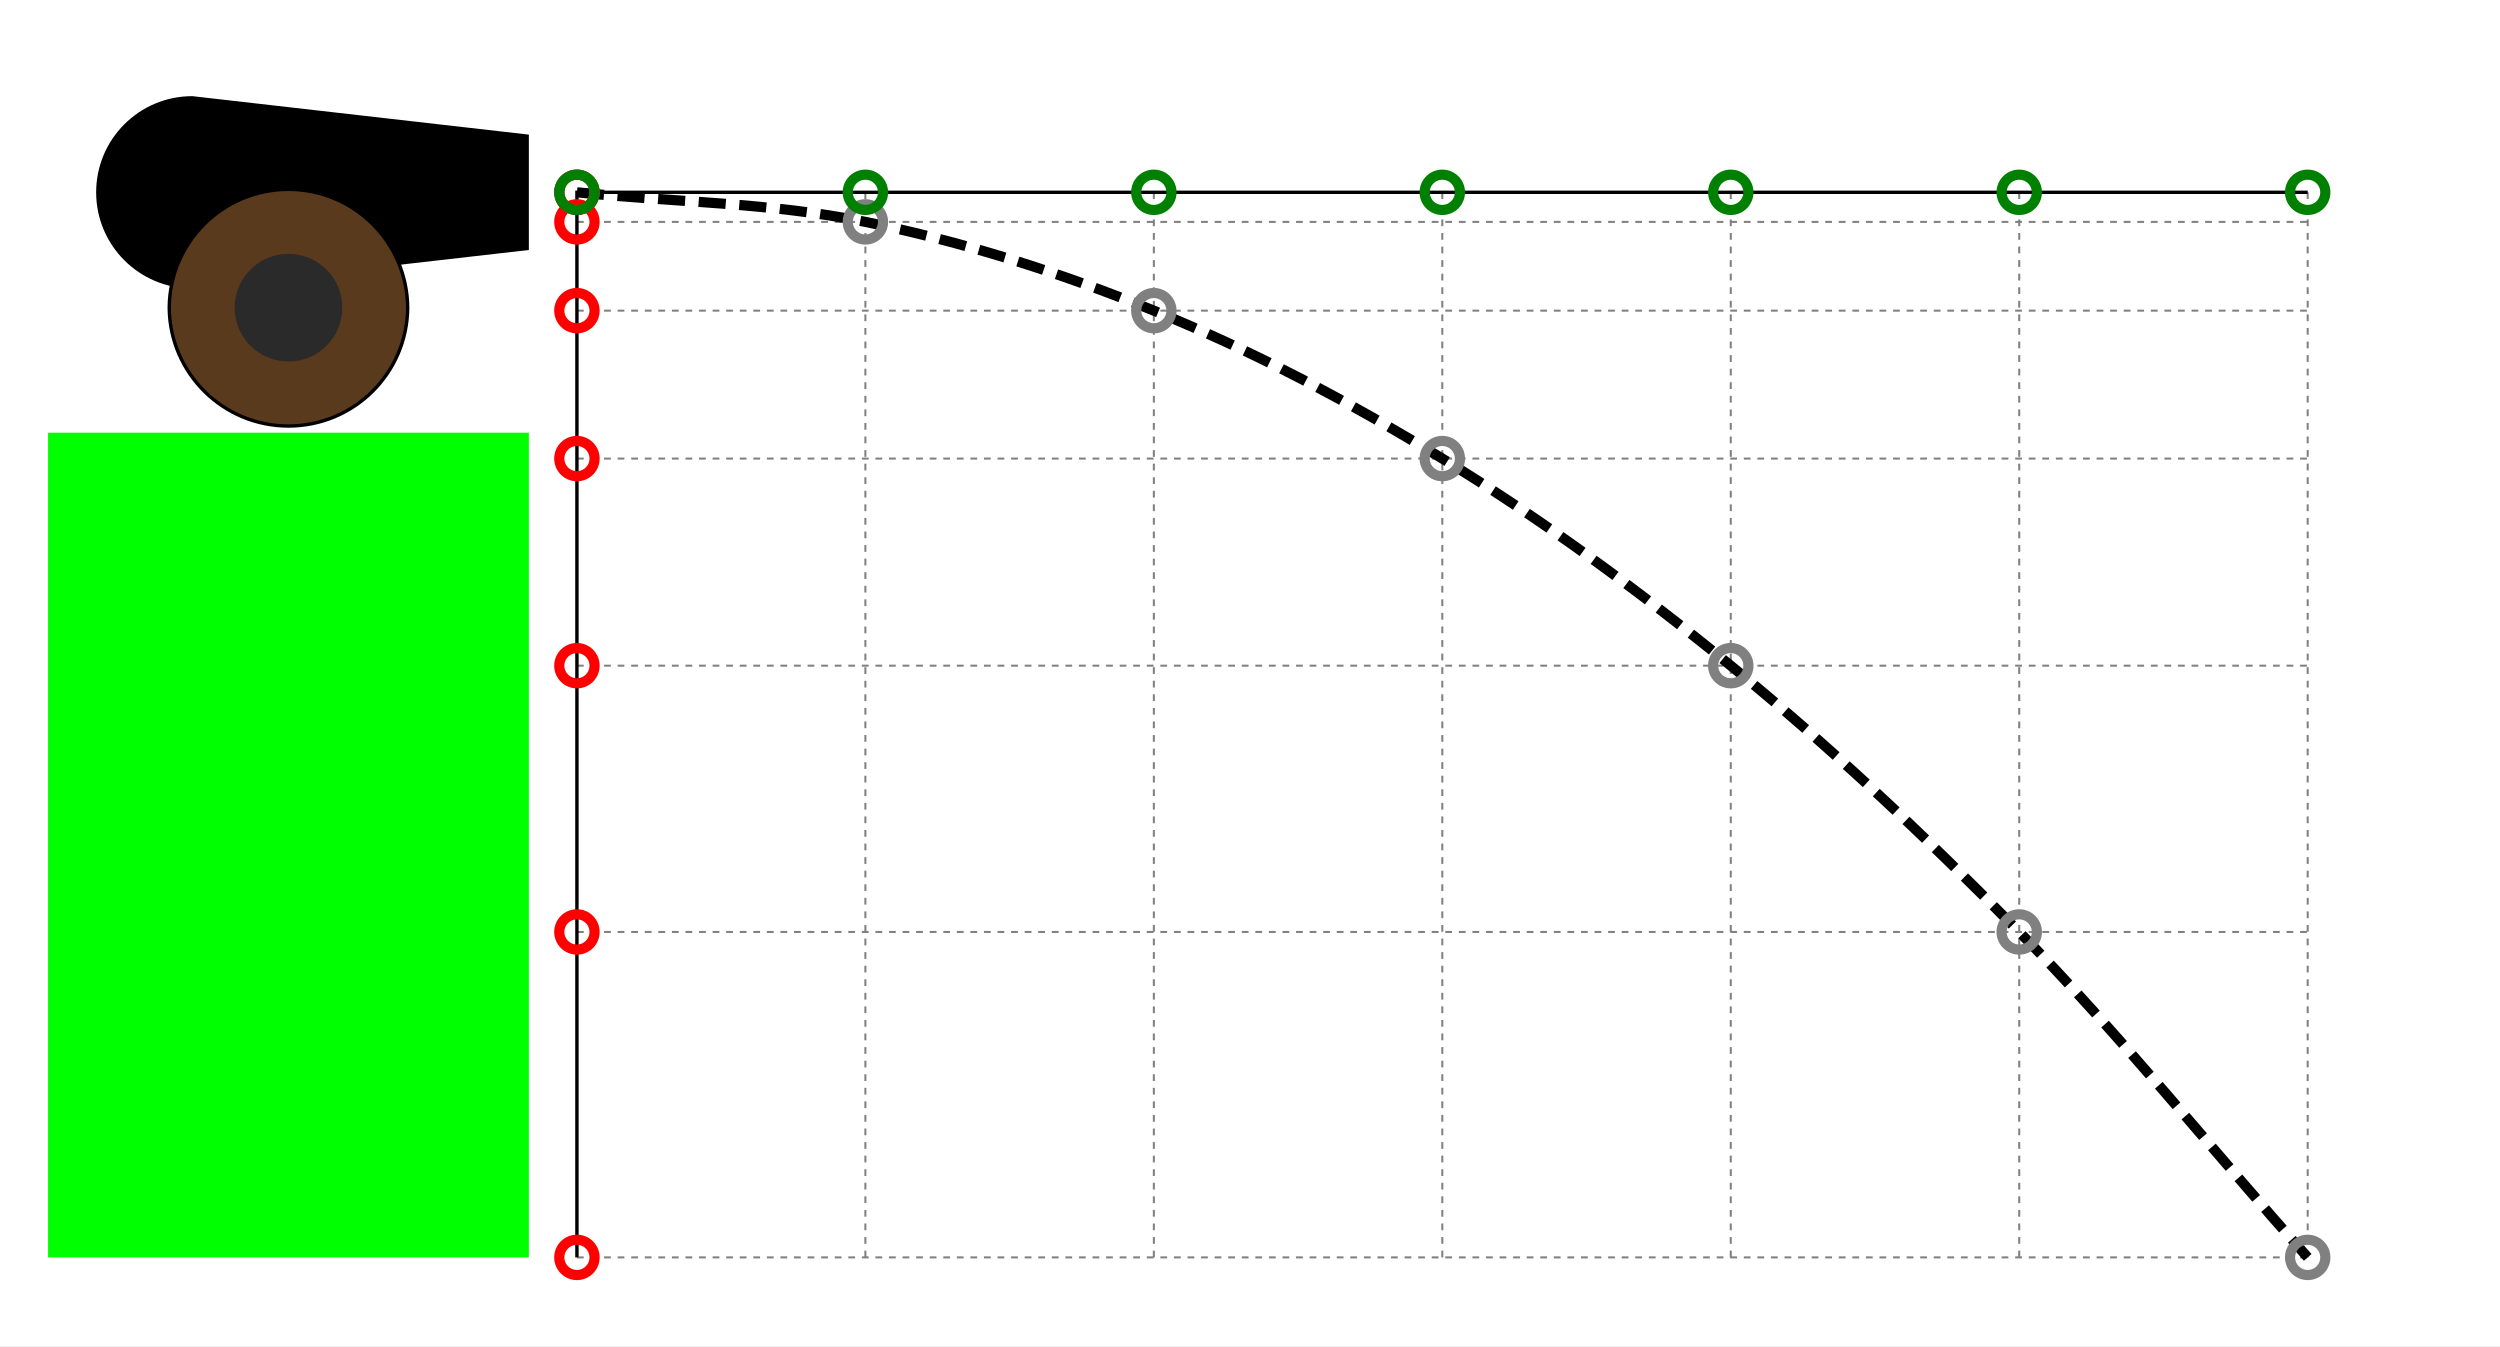
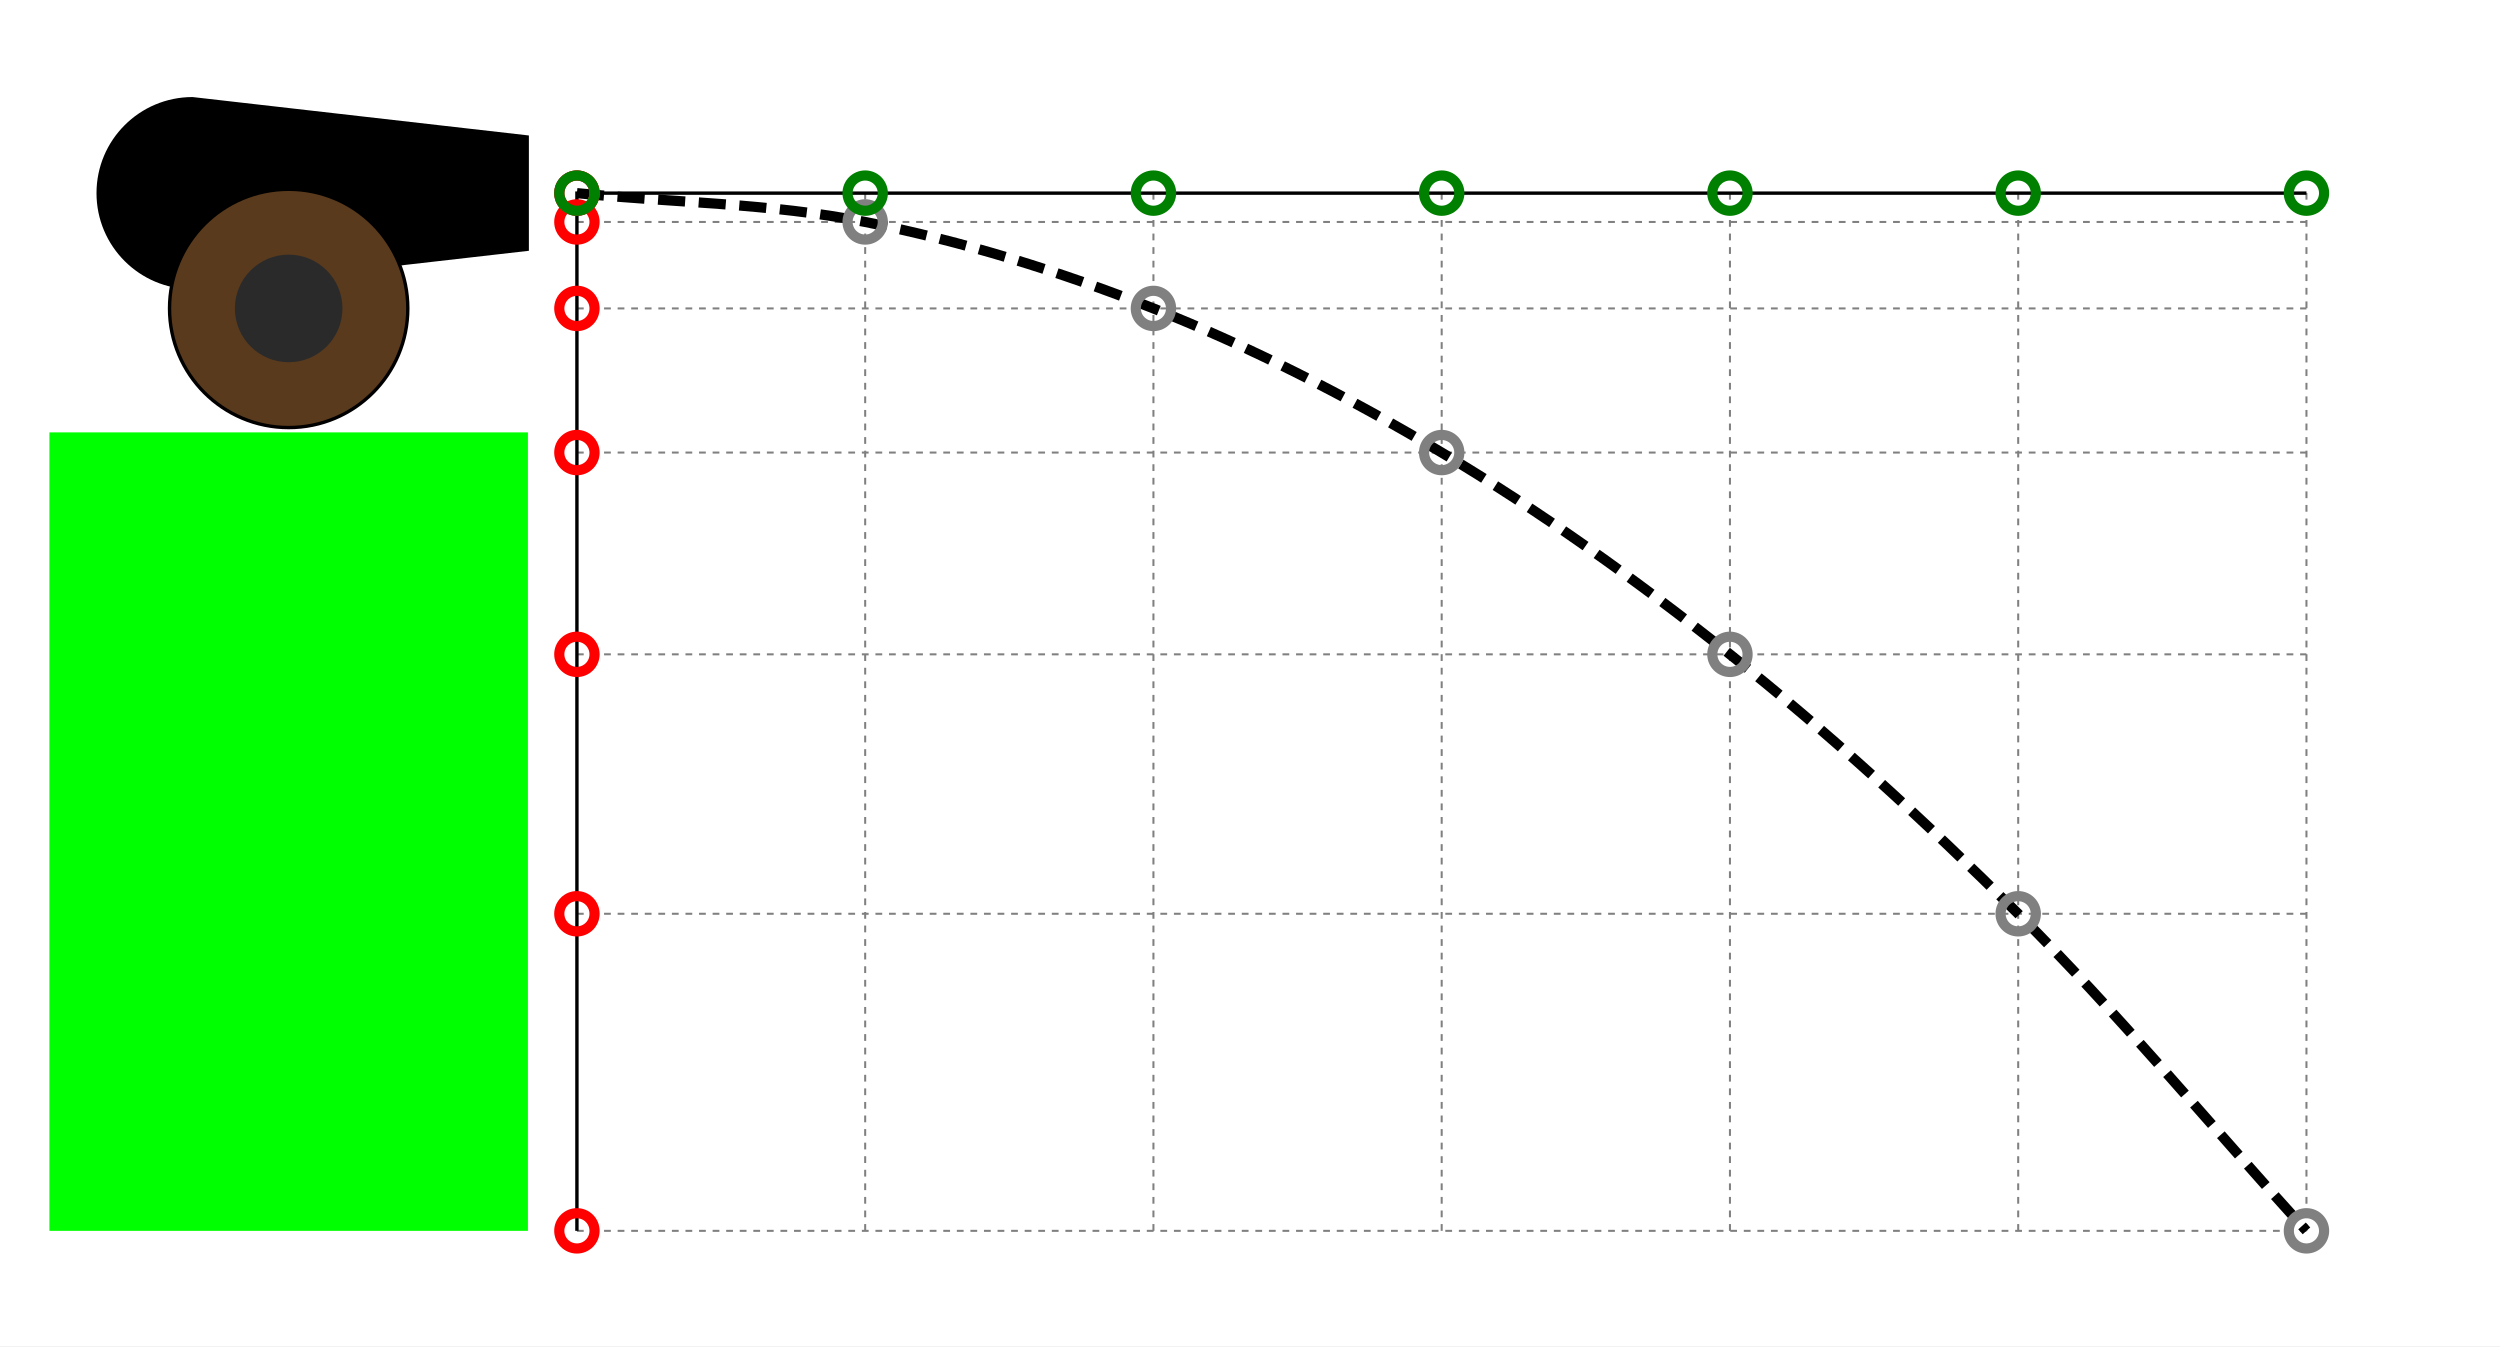
<svg xmlns="http://www.w3.org/2000/svg" width="368.504pt" height="198.425pt" viewBox="0 -198.425 368.504 198.425">
  <rect x="0" y="-198.425" width="368.504" height="198.425" fill="#ffffff" />
  <g transform="scale(1, -1)">
-     <path d="M 127.559 13.082 L 127.559 170.079 " fill="none" stroke-width="0.3" stroke="#808080" stroke-dasharray="1,1" />
-     <path d="M 85.039 165.718 L 340.157 165.718 " fill="none" stroke-width="0.3" stroke="#808080" stroke-dasharray="1,1" />
-     <path d="M 170.079 13.082 L 170.079 170.079 " fill="none" stroke-width="0.3" stroke="#808080" stroke-dasharray="1,1" />
-     <path d="M 85.039 152.635 L 340.157 152.635 " fill="none" stroke-width="0.3" stroke="#808080" stroke-dasharray="1,1" />
-     <path d="M 212.598 13.082 L 212.598 170.079 " fill="none" stroke-width="0.3" stroke="#808080" stroke-dasharray="1,1" />
-     <path d="M 85.039 130.83 L 340.157 130.83 " fill="none" stroke-width="0.3" stroke="#808080" stroke-dasharray="1,1" />
-     <path d="M 255.118 13.082 L 255.118 170.079 " fill="none" stroke-width="0.3" stroke="#808080" stroke-dasharray="1,1" />
-     <path d="M 85.039 100.303 L 340.157 100.303 " fill="none" stroke-width="0.3" stroke="#808080" stroke-dasharray="1,1" />
-     <path d="M 297.638 13.082 L 297.638 170.079 " fill="none" stroke-width="0.3" stroke="#808080" stroke-dasharray="1,1" />
-     <path d="M 85.039 61.054 L 340.157 61.054 " fill="none" stroke-width="0.3" stroke="#808080" stroke-dasharray="1,1" />
-     <path d="M 340.157 13.082 L 340.157 170.079 " fill="none" stroke-width="0.3" stroke="#808080" stroke-dasharray="1,1" />
-     <path d="M 85.039 13.083 L 340.157 13.083 " fill="none" stroke-width="0.3" stroke="#808080" stroke-dasharray="1,1" />
-     <path d="M 85.039 13.082 L 85.039 170.079 L 340.157 170.079 " fill="none" stroke-width="0.5" stroke="#000000" />
-     <path d="M 28.346 184.252 A 14.173 14.173 0 0 1 28.346 155.906 M 28.346 155.906 L 77.953 161.575 L 77.953 178.583 L 28.346 184.252 " fill="#000000" stroke="none" />
-     <path d="M 60.094 153.071 A 17.575 17.575 0 0 1 24.945 153.071 A 17.575 17.575 0 0 1 60.094 153.071 " fill="#5A3A1C" stroke-width="0.5" stroke="#000000" />
-     <path d="M 50.457 153.071 A 7.937 7.937 0 0 1 34.583 153.071 A 7.937 7.937 0 0 1 50.457 153.071 " fill="#2A2A2A" stroke="none" />
-     <path d="M 7.087 13.082 L 77.953 13.082 L 77.953 134.646 L 7.087 134.646 Z " fill="#00FF00" stroke="none" />
-     <path d="M 85.039 170.079 C 99.213 168.625, 113.525 168.568, 127.559 165.718 C 141.877 162.81, 156.15 158.298, 170.079 152.635 C 184.515 146.765, 198.734 139.297, 212.598 130.83 C 227.11 121.968, 241.283 111.584, 255.118 100.303 C 269.665 88.442, 283.809 75.165, 297.638 61.054 C 312.193 46.202, 325.984 29.073, 340.157 13.083 " fill="none" stroke-width="1.5" stroke="#000000" stroke-dasharray="4,2" />
-     <circle cx="85.039" cy="170.079" r="2.6" fill="none" stroke="#808080" stroke-width="1.5" />
-     <circle cx="127.559" cy="165.718" r="2.6" fill="none" stroke="#808080" stroke-width="1.5" />
-     <circle cx="170.079" cy="152.635" r="2.6" fill="none" stroke="#808080" stroke-width="1.5" />
-     <circle cx="212.598" cy="130.83" r="2.6" fill="none" stroke="#808080" stroke-width="1.5" />
-     <circle cx="255.118" cy="100.303" r="2.6" fill="none" stroke="#808080" stroke-width="1.5" />
-     <circle cx="297.638" cy="61.054" r="2.6" fill="none" stroke="#808080" stroke-width="1.5" />
-     <circle cx="340.157" cy="13.083" r="2.6" fill="none" stroke="#808080" stroke-width="1.5" />
-     <circle cx="85.039" cy="170.079" r="2.6" fill="none" stroke="#FF0000" stroke-width="1.5" />
-     <circle cx="85.039" cy="165.718" r="2.6" fill="none" stroke="#FF0000" stroke-width="1.5" />
-     <circle cx="85.039" cy="152.635" r="2.6" fill="none" stroke="#FF0000" stroke-width="1.5" />
-     <circle cx="85.039" cy="130.83" r="2.6" fill="none" stroke="#FF0000" stroke-width="1.5" />
-     <circle cx="85.039" cy="100.303" r="2.6" fill="none" stroke="#FF0000" stroke-width="1.5" />
-     <circle cx="85.039" cy="61.054" r="2.6" fill="none" stroke="#FF0000" stroke-width="1.5" />
-     <circle cx="85.039" cy="13.083" r="2.6" fill="none" stroke="#FF0000" stroke-width="1.5" />
-     <circle cx="85.039" cy="170.079" r="2.6" fill="none" stroke="#008000" stroke-width="1.5" />
-     <circle cx="127.559" cy="170.079" r="2.6" fill="none" stroke="#008000" stroke-width="1.5" />
-     <circle cx="170.079" cy="170.079" r="2.6" fill="none" stroke="#008000" stroke-width="1.5" />
-     <circle cx="212.598" cy="170.079" r="2.6" fill="none" stroke="#008000" stroke-width="1.5" />
-     <circle cx="255.118" cy="170.079" r="2.6" fill="none" stroke="#008000" stroke-width="1.5" />
-     <circle cx="297.638" cy="170.079" r="2.6" fill="none" stroke="#008000" stroke-width="1.5" />
-     <circle cx="340.157" cy="170.079" r="2.6" fill="none" stroke="#008000" stroke-width="1.5" />
+     <path d="M 127.529 16.996 L 127.529 169.957 " fill="none" stroke-width="0.3" stroke="#808080" stroke-dasharray="1,1" />
+     <path d="M 85.039 165.708 L 339.975 165.708 " fill="none" stroke-width="0.3" stroke="#808080" stroke-dasharray="1,1" />
+     <path d="M 170.018 16.996 L 170.018 169.957 " fill="none" stroke-width="0.3" stroke="#808080" stroke-dasharray="1,1" />
+     <path d="M 85.039 152.962 L 339.975 152.962 " fill="none" stroke-width="0.3" stroke="#808080" stroke-dasharray="1,1" />
+     <path d="M 212.507 16.996 L 212.507 169.957 " fill="none" stroke-width="0.3" stroke="#808080" stroke-dasharray="1,1" />
+     <path d="M 85.039 131.717 L 339.975 131.717 " fill="none" stroke-width="0.3" stroke="#808080" stroke-dasharray="1,1" />
+     <path d="M 254.997 16.996 L 254.997 169.957 " fill="none" stroke-width="0.3" stroke="#808080" stroke-dasharray="1,1" />
+     <path d="M 85.039 101.974 L 339.975 101.974 " fill="none" stroke-width="0.3" stroke="#808080" stroke-dasharray="1,1" />
+     <path d="M 297.486 16.996 L 297.486 169.957 " fill="none" stroke-width="0.3" stroke="#808080" stroke-dasharray="1,1" />
+     <path d="M 85.039 63.734 L 339.975 63.734 " fill="none" stroke-width="0.3" stroke="#808080" stroke-dasharray="1,1" />
+     <path d="M 339.975 16.996 L 339.975 169.957 " fill="none" stroke-width="0.3" stroke="#808080" stroke-dasharray="1,1" />
+     <path d="M 85.039 16.996 L 339.975 16.996 " fill="none" stroke-width="0.3" stroke="#808080" stroke-dasharray="1,1" />
+     <path d="M 85.039 16.996 L 85.039 169.957 L 339.975 169.957 " fill="none" stroke-width="0.5" stroke="#000000" />
+     <path d="M 28.387 184.12 A 14.163 14.163 0 0 1 28.387 155.794 M 28.387 155.794 L 77.958 161.459 L 77.958 178.455 L 28.387 184.12 " fill="#000000" stroke="none" />
+     <path d="M 60.112 152.962 A 17.562 17.562 0 0 1 24.988 152.962 A 17.562 17.562 0 0 1 60.112 152.962 " fill="#5A3A1C" stroke-width="0.5" stroke="#000000" />
+     <path d="M 50.481 152.962 A 7.931 7.931 0 0 1 34.619 152.962 A 7.931 7.931 0 0 1 50.481 152.962 " fill="#2A2A2A" stroke="none" />
+     <path d="M 7.284 16.996 L 77.816 16.996 L 77.816 134.691 L 7.284 134.691 Z " fill="#00FF00" stroke="none" />
+     <path d="M 85.039 169.957 C 99.203 168.541, 113.498 168.488, 127.529 165.708 C 141.829 162.876, 156.089 158.485, 170.018 152.962 C 184.432 147.245, 198.642 139.975, 212.507 131.717 C 226.995 123.088, 241.162 112.975, 254.997 101.974 C 269.521 90.425, 283.659 77.492, 297.486 63.734 C 312.021 49.272, 325.812 32.575, 339.975 16.996 " fill="none" stroke-width="1.5" stroke="#000000" stroke-dasharray="4,2" />
+     <circle cx="85.039" cy="169.957" r="2.6" fill="none" stroke="#808080" stroke-width="1.5" />
+     <circle cx="127.529" cy="165.708" r="2.6" fill="none" stroke="#808080" stroke-width="1.5" />
+     <circle cx="170.018" cy="152.962" r="2.6" fill="none" stroke="#808080" stroke-width="1.5" />
+     <circle cx="212.507" cy="131.717" r="2.6" fill="none" stroke="#808080" stroke-width="1.5" />
+     <circle cx="254.997" cy="101.974" r="2.6" fill="none" stroke="#808080" stroke-width="1.5" />
+     <circle cx="297.486" cy="63.734" r="2.6" fill="none" stroke="#808080" stroke-width="1.5" />
+     <circle cx="339.975" cy="16.996" r="2.6" fill="none" stroke="#808080" stroke-width="1.5" />
+     <circle cx="85.039" cy="169.957" r="2.6" fill="none" stroke="#FF0000" stroke-width="1.5" />
+     <circle cx="85.039" cy="165.708" r="2.6" fill="none" stroke="#FF0000" stroke-width="1.5" />
+     <circle cx="85.039" cy="152.962" r="2.6" fill="none" stroke="#FF0000" stroke-width="1.5" />
+     <circle cx="85.039" cy="131.717" r="2.6" fill="none" stroke="#FF0000" stroke-width="1.5" />
+     <circle cx="85.039" cy="101.974" r="2.6" fill="none" stroke="#FF0000" stroke-width="1.5" />
+     <circle cx="85.039" cy="63.734" r="2.6" fill="none" stroke="#FF0000" stroke-width="1.5" />
+     <circle cx="85.039" cy="16.996" r="2.6" fill="none" stroke="#FF0000" stroke-width="1.5" />
+     <circle cx="85.039" cy="169.957" r="2.6" fill="none" stroke="#008000" stroke-width="1.5" />
+     <circle cx="127.529" cy="169.957" r="2.6" fill="none" stroke="#008000" stroke-width="1.5" />
+     <circle cx="170.018" cy="169.957" r="2.6" fill="none" stroke="#008000" stroke-width="1.5" />
+     <circle cx="212.507" cy="169.957" r="2.6" fill="none" stroke="#008000" stroke-width="1.5" />
+     <circle cx="254.997" cy="169.957" r="2.6" fill="none" stroke="#008000" stroke-width="1.5" />
+     <circle cx="297.486" cy="169.957" r="2.6" fill="none" stroke="#008000" stroke-width="1.5" />
+     <circle cx="339.975" cy="169.957" r="2.6" fill="none" stroke="#008000" stroke-width="1.5" />
  </g>
</svg>
